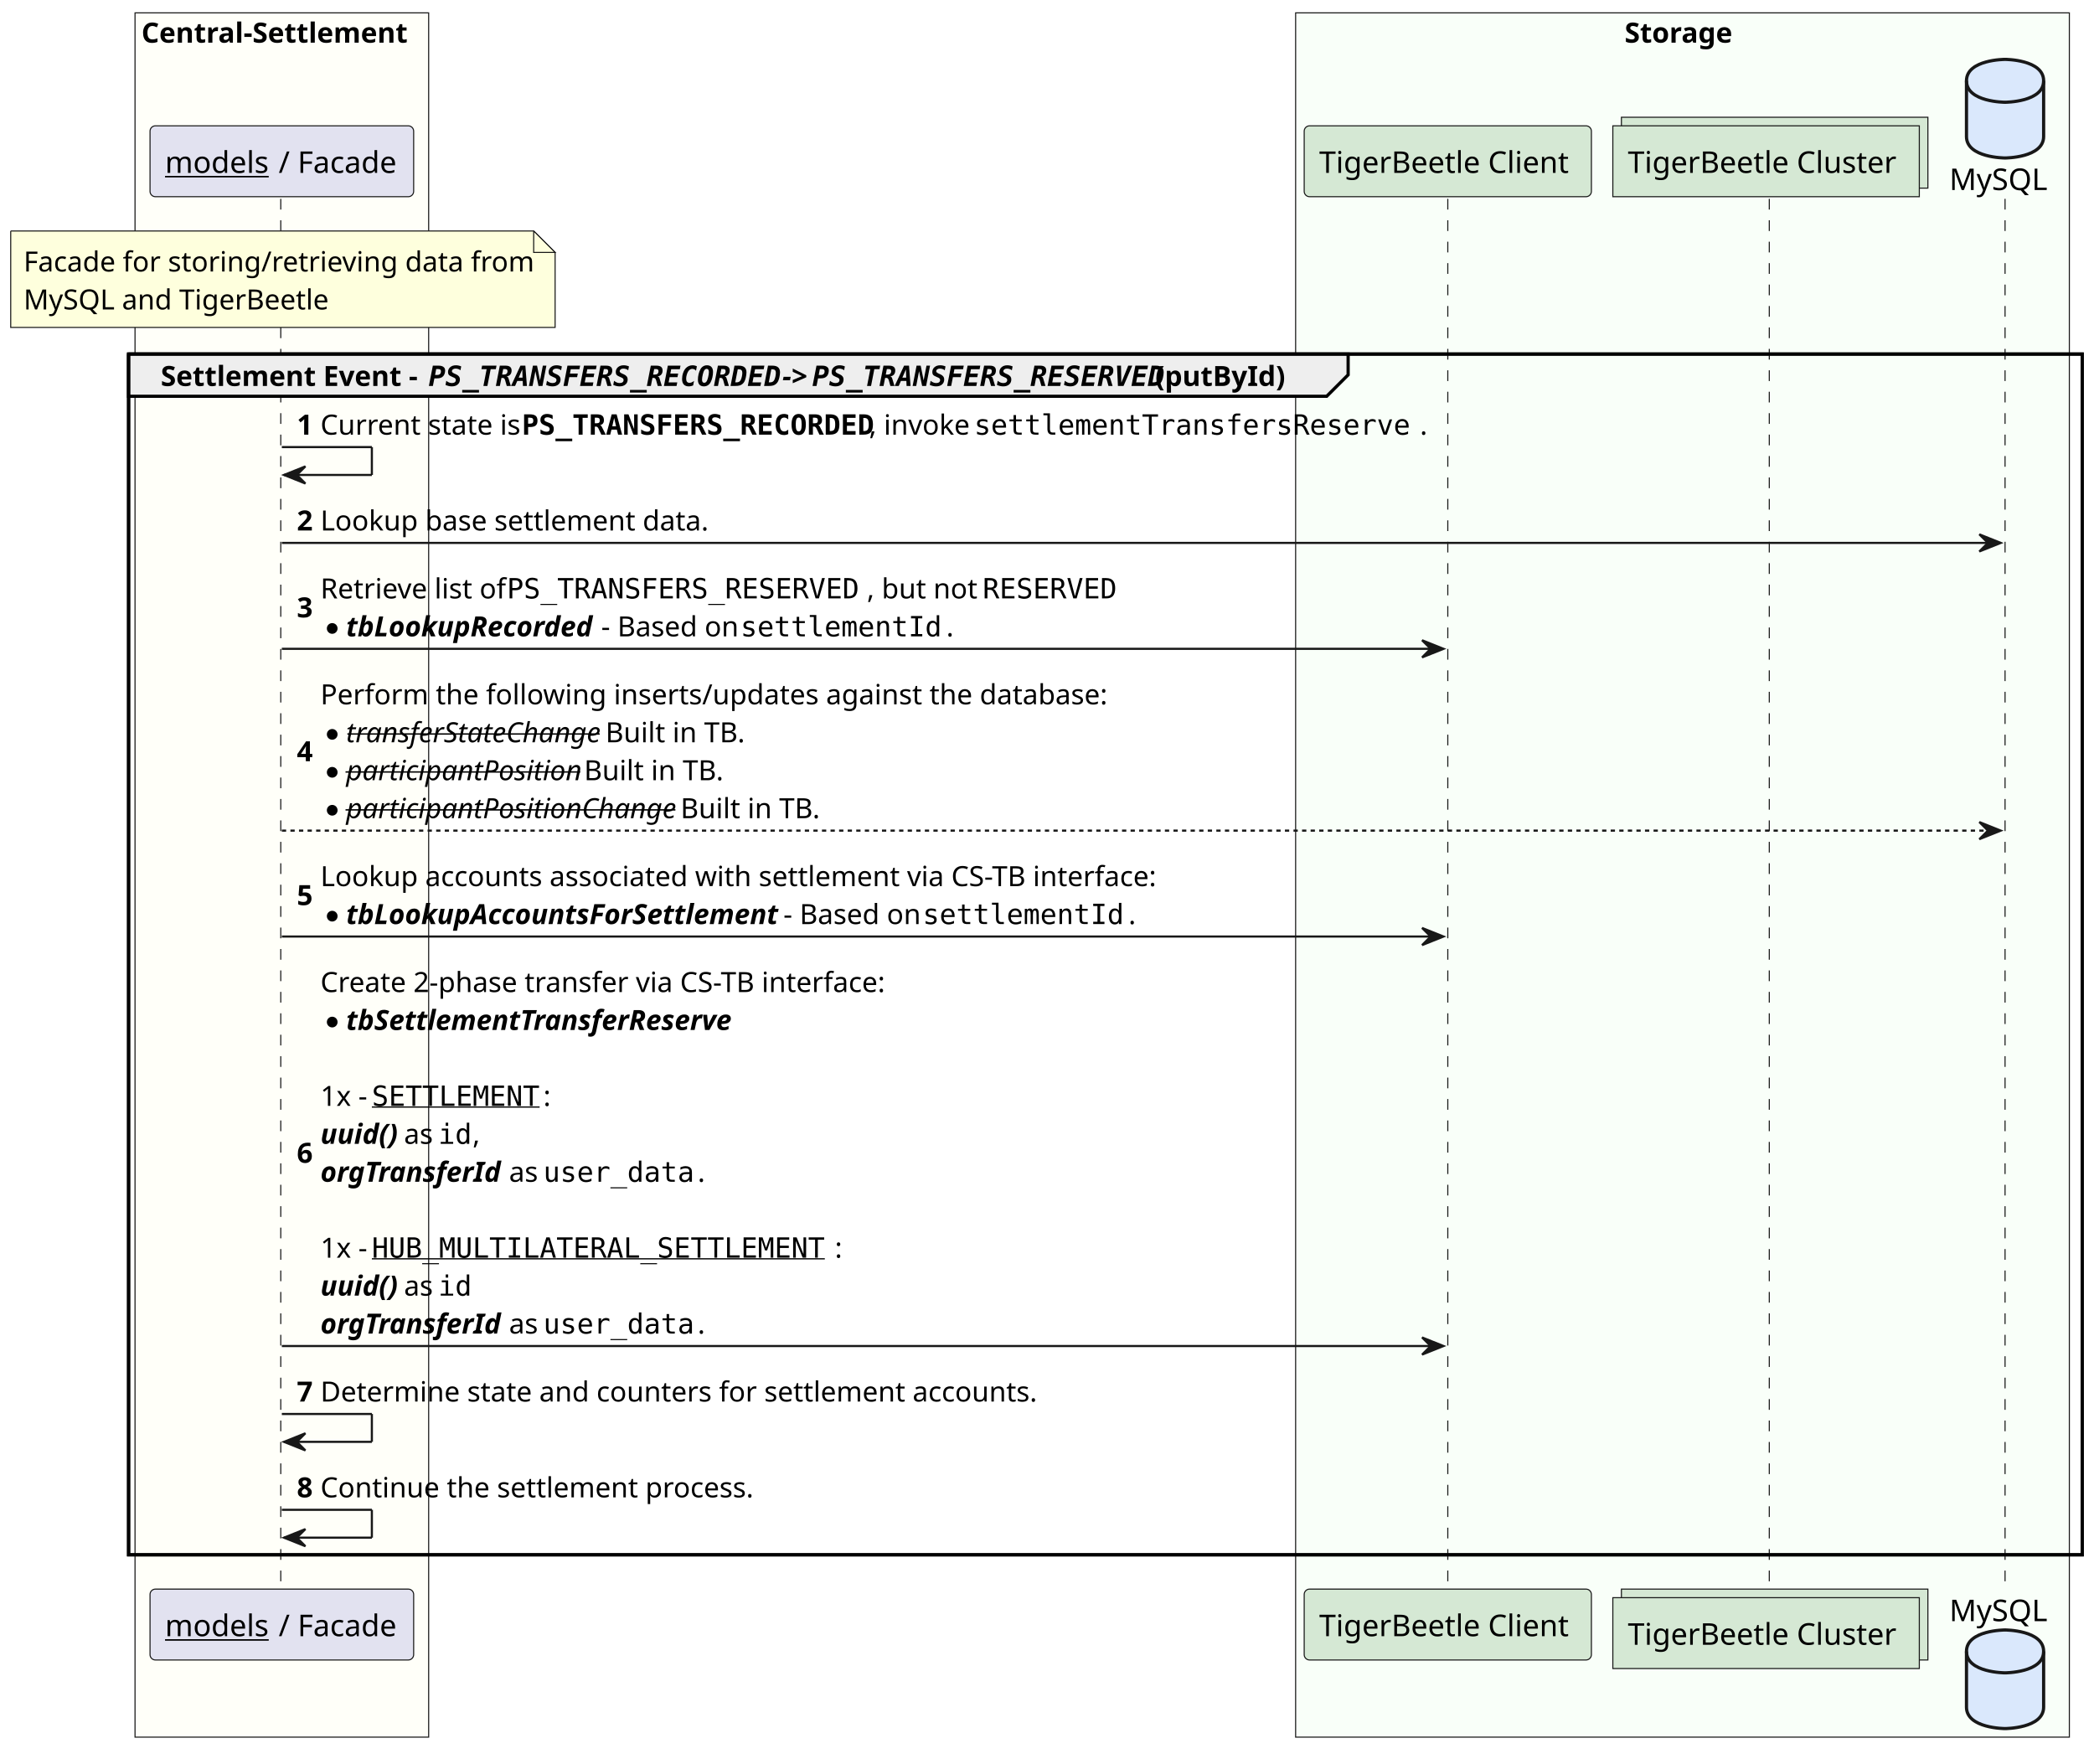
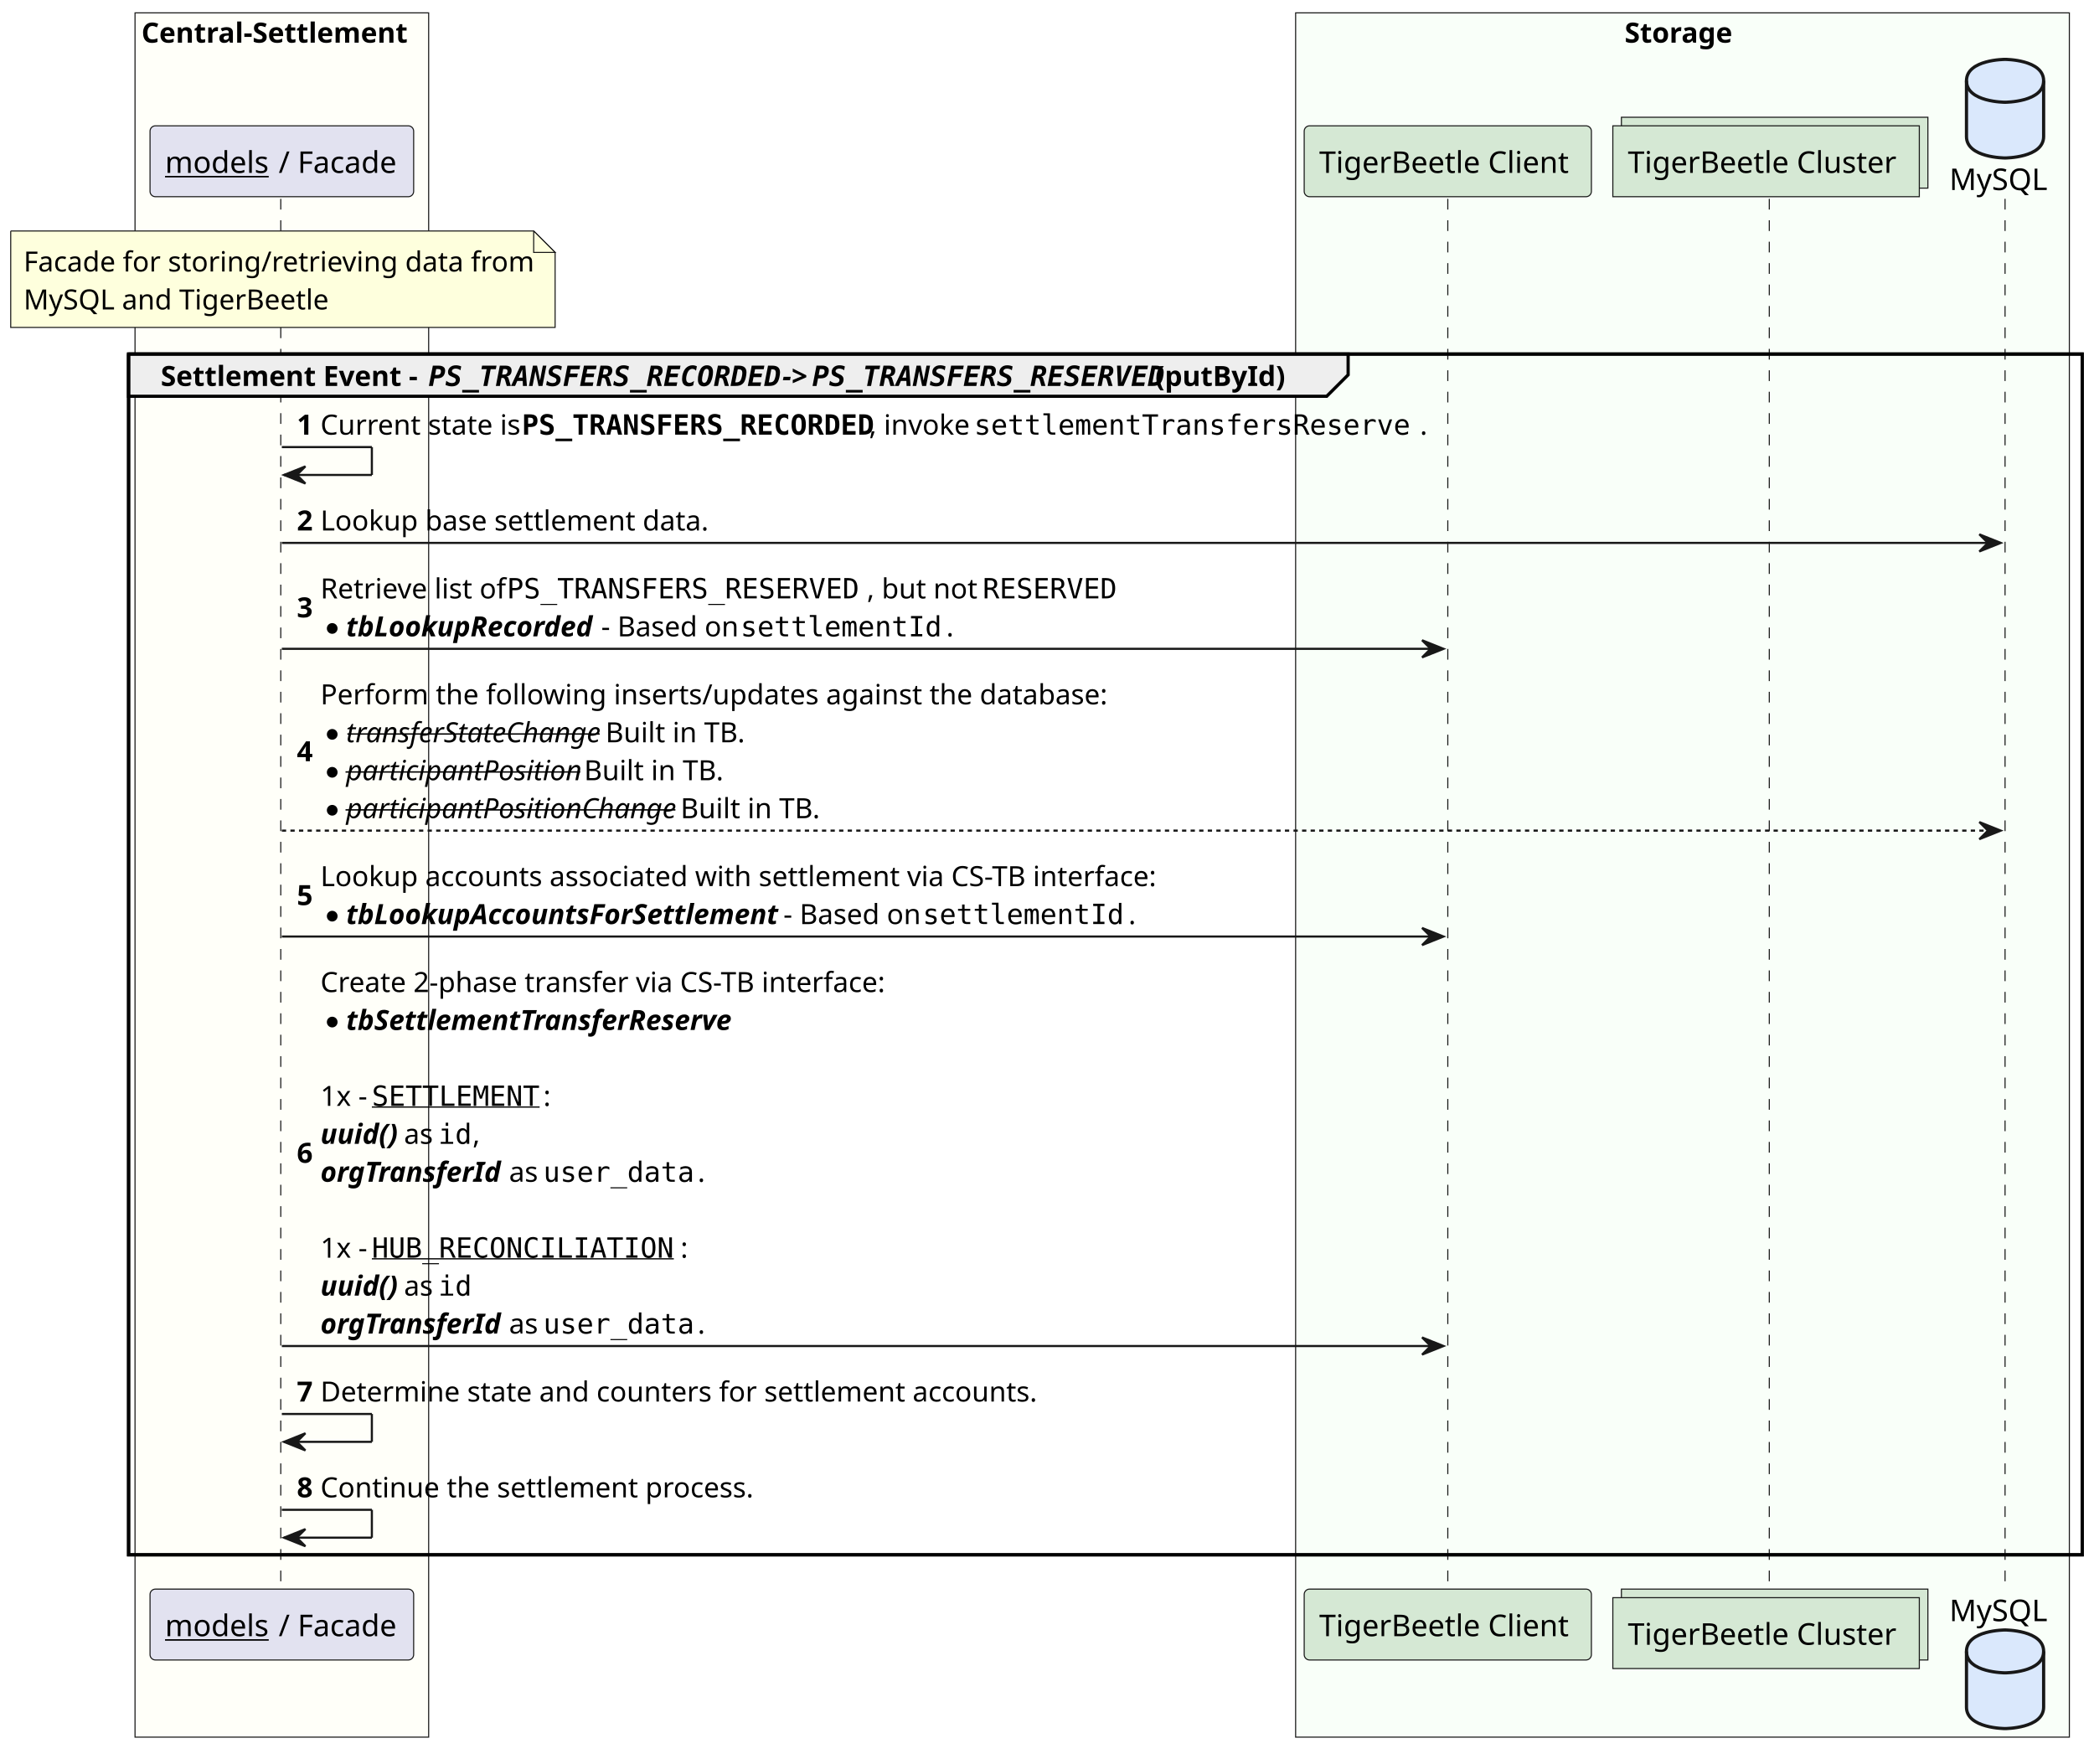
<svg xmlns="http://www.w3.org/2000/svg" contentStyleType="text/css" height="823px" preserveAspectRatio="none" style="width:977px;height:823px;background:#FFFFFF;" version="1.1" viewBox="0 0 977 823" width="977px" zoomAndPan="magnify">
  <defs />
  <g>
    <rect fill="#FFFFF9" height="804.492" style="stroke:#181818;stroke-width:0.5;" width="137" x="63" y="6" />
    <text fill="#000000" font-family="sans-serif" font-size="13" font-weight="bold" lengthAdjust="spacing" textLength="128" x="66" y="19.897">Central-Settlement</text>
    <rect fill="#F9FFF9" height="804.492" style="stroke:#181818;stroke-width:0.5;" width="361" x="604.5" y="6" />
    <text fill="#000000" font-family="sans-serif" font-size="13" font-weight="bold" lengthAdjust="spacing" textLength="51" x="758" y="19.897">Storage</text>
    <rect height="560.238" style="stroke:#000000;stroke-width:1.5;fill:none;" width="911.5" x="60" y="165.186" />
    <line style="stroke:#181818;stroke-width:0.5;fill:none;stroke-dasharray:5.0,5.0;" x1="131" x2="131" y1="92.774" y2="742.424" />
    <line style="stroke:#181818;stroke-width:0.5;fill:none;stroke-dasharray:5.0,5.0;" x1="675.5" x2="675.5" y1="92.774" y2="742.424" />
    <line style="stroke:#181818;stroke-width:0.5;fill:none;stroke-dasharray:5.0,5.0;" x1="825.5" x2="825.5" y1="92.774" y2="742.424" />
    <line style="stroke:#181818;stroke-width:0.5;fill:none;stroke-dasharray:5.0,5.0;" x1="935.5" x2="935.5" y1="92.774" y2="742.424" />
    <rect fill="#E2E2F0" height="33.068" rx="2.5" ry="2.5" style="stroke:#181818;stroke-width:0.5;" width="123" x="70" y="58.706" />
    <text fill="#000000" font-family="sans-serif" font-size="14" lengthAdjust="spacing" text-decoration="underline" textLength="49" x="77" y="80.672">models</text>
    <text fill="#000000" font-family="sans-serif" font-size="14" lengthAdjust="spacing" textLength="56" x="130" y="80.672">/ Facade</text>
    <rect fill="#E2E2F0" height="33.068" rx="2.5" ry="2.5" style="stroke:#181818;stroke-width:0.5;" width="123" x="70" y="741.424" />
    <text fill="#000000" font-family="sans-serif" font-size="14" lengthAdjust="spacing" text-decoration="underline" textLength="49" x="77" y="763.39">models</text>
    <text fill="#000000" font-family="sans-serif" font-size="14" lengthAdjust="spacing" textLength="56" x="130" y="763.39">/ Facade</text>
    <rect fill="#D5E8D4" height="33.068" rx="2.5" ry="2.5" style="stroke:#181818;stroke-width:0.5;" width="134" x="608.5" y="58.706" />
    <text fill="#000000" font-family="sans-serif" font-size="14" lengthAdjust="spacing" textLength="120" x="615.5" y="80.672">TigerBeetle Client</text>
    <rect fill="#D5E8D4" height="33.068" rx="2.5" ry="2.5" style="stroke:#181818;stroke-width:0.5;" width="134" x="608.5" y="741.424" />
    <text fill="#000000" font-family="sans-serif" font-size="14" lengthAdjust="spacing" textLength="120" x="615.5" y="763.39">TigerBeetle Client</text>
    <rect fill="#D5E8D4" height="33.068" style="stroke:#181818;stroke-width:0.5;" width="143" x="756.5" y="54.706" />
    <rect fill="#D5E8D4" height="33.068" style="stroke:#181818;stroke-width:0.5;" width="143" x="752.5" y="58.706" />
    <text fill="#000000" font-family="sans-serif" font-size="14" lengthAdjust="spacing" textLength="129" x="759.5" y="80.672">TigerBeetle Cluster</text>
    <rect fill="#D5E8D4" height="33.068" style="stroke:#181818;stroke-width:0.5;" width="143" x="756.5" y="741.424" />
    <rect fill="#D5E8D4" height="33.068" style="stroke:#181818;stroke-width:0.5;" width="143" x="752.5" y="745.424" />
    <text fill="#000000" font-family="sans-serif" font-size="14" lengthAdjust="spacing" textLength="129" x="759.5" y="767.39">TigerBeetle Cluster</text>
    <text fill="#000000" font-family="sans-serif" font-size="14" lengthAdjust="spacing" textLength="46" x="909.5" y="88.672">MySQL</text>
    <path d="M917.5,37.706 C917.5,27.706 935.5,27.706 935.5,27.706 C935.5,27.706 953.5,27.706 953.5,37.706 L953.5,63.706 C953.5,73.706 935.5,73.706 935.5,73.706 C935.5,73.706 917.5,73.706 917.5,63.706 L917.5,37.706 " fill="#DAE8FC" style="stroke:#181818;stroke-width:1.5;" />
    <path d="M917.5,37.706 C917.5,47.706 935.5,47.706 935.5,47.706 C935.5,47.706 953.5,47.706 953.5,37.706 " fill="none" style="stroke:#181818;stroke-width:1.5;" />
    <text fill="#000000" font-family="sans-serif" font-size="14" lengthAdjust="spacing" textLength="46" x="909.5" y="756.39">MySQL</text>
    <path d="M917.5,770.492 C917.5,760.492 935.5,760.492 935.5,760.492 C935.5,760.492 953.5,760.492 953.5,770.492 L953.5,796.492 C953.5,806.492 935.5,806.492 935.5,806.492 C935.5,806.492 917.5,806.492 917.5,796.492 L917.5,770.492 " fill="#DAE8FC" style="stroke:#181818;stroke-width:1.5;" />
    <path d="M917.5,770.492 C917.5,780.492 935.5,780.492 935.5,780.492 C935.5,780.492 953.5,780.492 953.5,770.492 " fill="none" style="stroke:#181818;stroke-width:1.5;" />
    <path d="M5,107.774 L5,152.774 L259,152.774 L259,117.774 L249,107.774 L5,107.774 " fill="#FEFFDD" style="stroke:#181818;stroke-width:0.5;" />
    <path d="M249,107.774 L249,117.774 L259,117.774 L249,107.774 " fill="#FEFFDD" style="stroke:#181818;stroke-width:0.5;" />
    <text fill="#000000" font-family="sans-serif" font-size="13" lengthAdjust="spacing" textLength="233" x="11" y="126.671">Facade for storing/retrieving data from</text>
    <text fill="#000000" font-family="sans-serif" font-size="13" lengthAdjust="spacing" textLength="139" x="11" y="144.377">MySQL and TigerBeetle</text>
    <path d="M60,165.186 L629,165.186 L629,174.892 L619,184.892 L60,184.892 L60,165.186 " fill="#EEEEEE" style="stroke:#000000;stroke-width:1.5;" />
    <rect fill="none" height="560.238" style="stroke:#000000;stroke-width:1.5;" width="911.5" x="60" y="165.186" />
    <text fill="#000000" font-family="sans-serif" font-size="13" font-weight="bold" lengthAdjust="spacing" textLength="122" x="75" y="180.083">Settlement Event -</text>
    <text fill="#000000" font-family="monospace" font-size="13" font-style="italic" font-weight="bold" lengthAdjust="spacing" textLength="162" x="200" y="180.083">PS_TRANSFERS_RECORDED</text>
    <text fill="#000000" font-family="sans-serif" font-size="13" font-style="italic" font-weight="bold" lengthAdjust="spacing" textLength="11" x="365" y="180.083">-&gt;</text>
    <text fill="#000000" font-family="monospace" font-size="13" font-style="italic" font-weight="bold" lengthAdjust="spacing" textLength="157" x="379" y="180.083">PS_TRANSFERS_RESERVED</text>
    <text fill="#000000" font-family="sans-serif" font-size="13" font-weight="bold" lengthAdjust="spacing" textLength="60" x="539" y="180.083">(putById)</text>
    <line style="stroke:#181818;stroke-width:1.0;" x1="131.5" x2="173.5" y1="208.598" y2="208.598" />
    <line style="stroke:#181818;stroke-width:1.0;" x1="173.5" x2="173.5" y1="208.598" y2="221.598" />
    <line style="stroke:#181818;stroke-width:1.0;" x1="132.5" x2="173.5" y1="221.598" y2="221.598" />
    <polygon fill="#181818" points="142.5,217.598,132.5,221.598,142.5,225.598,138.5,221.598" style="stroke:#181818;stroke-width:1.0;" />
    <text fill="#000000" font-family="sans-serif" font-size="13" font-weight="bold" lengthAdjust="spacing" textLength="7" x="138.5" y="202.789">1</text>
    <text fill="#000000" font-family="sans-serif" font-size="13" lengthAdjust="spacing" textLength="91" x="149.5" y="202.789">Current state is</text>
    <text fill="#000000" font-family="monospace" font-size="13" font-weight="bold" lengthAdjust="spacing" textLength="162" x="243.5" y="202.789">PS_TRANSFERS_RECORDED</text>
    <text fill="#000000" font-family="sans-serif" font-size="13" lengthAdjust="spacing" textLength="46" x="405.5" y="202.789">, invoke</text>
    <text fill="#000000" font-family="monospace" font-size="13" lengthAdjust="spacing" textLength="208" x="454.5" y="202.789">settlementTransfersReserve</text>
    <text fill="#000000" font-family="sans-serif" font-size="13" lengthAdjust="spacing" textLength="3" x="662.5" y="202.789">.</text>
    <polygon fill="#181818" points="923.5,249.304,933.5,253.304,923.5,257.304,927.5,253.304" style="stroke:#181818;stroke-width:1.0;" />
    <line style="stroke:#181818;stroke-width:1.0;" x1="131.5" x2="929.5" y1="253.304" y2="253.304" />
    <text fill="#000000" font-family="sans-serif" font-size="13" font-weight="bold" lengthAdjust="spacing" textLength="7" x="138.5" y="247.495">2</text>
    <text fill="#000000" font-family="sans-serif" font-size="13" lengthAdjust="spacing" textLength="178" x="149.5" y="247.495">Lookup base settlement data.</text>
    <polygon fill="#181818" points="663.5,298.716,673.5,302.716,663.5,306.716,667.5,302.716" style="stroke:#181818;stroke-width:1.0;" />
    <line style="stroke:#181818;stroke-width:1.0;" x1="131.5" x2="669.5" y1="302.716" y2="302.716" />
    <text fill="#000000" font-family="sans-serif" font-size="13" font-weight="bold" lengthAdjust="spacing" textLength="7" x="138.5" y="288.054">3</text>
    <text fill="#000000" font-family="sans-serif" font-size="13" lengthAdjust="spacing" textLength="84" x="149.5" y="279.201">Retrieve list of</text>
    <text fill="#000000" font-family="monospace" font-size="13" lengthAdjust="spacing" textLength="168" x="236.5" y="279.201">PS_TRANSFERS_RESERVED</text>
    <text fill="#000000" font-family="sans-serif" font-size="13" lengthAdjust="spacing" textLength="51" x="404.5" y="279.201">, but not</text>
    <text fill="#000000" font-family="monospace" font-size="13" lengthAdjust="spacing" textLength="64" x="458.5" y="279.201">RESERVED</text>
    <ellipse cx="155" cy="293.216" fill="#000000" rx="2.5" ry="2.5" style="stroke:#000000;stroke-width:0.0;" />
    <text fill="#000000" font-family="sans-serif" font-size="13" font-style="italic" font-weight="bold" lengthAdjust="spacing" textLength="116" x="161.5" y="296.907">tbLookupRecorded</text>
    <text fill="#000000" font-family="sans-serif" font-size="13" lengthAdjust="spacing" textLength="62" x="280.5" y="296.907">- Based on</text>
    <text fill="#000000" font-family="monospace" font-size="13" lengthAdjust="spacing" textLength="96" x="345.5" y="296.907">settlementId</text>
    <text fill="#000000" font-family="sans-serif" font-size="13" lengthAdjust="spacing" textLength="3" x="441.5" y="296.907">.</text>
    <polygon fill="#181818" points="923.5,383.54,933.5,387.54,923.5,391.54,927.5,387.54" style="stroke:#181818;stroke-width:1.0;" />
    <line style="stroke:#181818;stroke-width:1.0;stroke-dasharray:2.0,2.0;" x1="131.5" x2="929.5" y1="387.54" y2="387.54" />
    <text fill="#000000" font-family="sans-serif" font-size="13" font-weight="bold" lengthAdjust="spacing" textLength="7" x="138.5" y="355.172">4</text>
    <text fill="#000000" font-family="sans-serif" font-size="13" lengthAdjust="spacing" textLength="358" x="149.5" y="328.613">Perform the following inserts/updates against the database:</text>
    <ellipse cx="155" cy="342.628" fill="#000000" rx="2.5" ry="2.5" style="stroke:#000000;stroke-width:0.0;" />
    <text fill="#000000" font-family="sans-serif" font-size="13" font-style="italic" lengthAdjust="spacing" text-decoration="line-through" textLength="118" x="161.5" y="346.319">transferStateChange</text>
    <text fill="#000000" font-family="sans-serif" font-size="13" lengthAdjust="spacing" textLength="62" x="282.5" y="346.319">Built in TB.</text>
    <ellipse cx="155" cy="360.334" fill="#000000" rx="2.5" ry="2.5" style="stroke:#000000;stroke-width:0.0;" />
    <text fill="#000000" font-family="sans-serif" font-size="13" font-style="italic" lengthAdjust="spacing" text-decoration="line-through" textLength="108" x="161.5" y="364.025">participantPosition</text>
    <text fill="#000000" font-family="sans-serif" font-size="13" lengthAdjust="spacing" textLength="62" x="272.5" y="364.025">Built in TB.</text>
    <ellipse cx="155" cy="378.04" fill="#000000" rx="2.5" ry="2.5" style="stroke:#000000;stroke-width:0.0;" />
    <text fill="#000000" font-family="sans-serif" font-size="13" font-style="italic" lengthAdjust="spacing" text-decoration="line-through" textLength="153" x="161.5" y="381.731">participantPositionChange</text>
    <text fill="#000000" font-family="sans-serif" font-size="13" lengthAdjust="spacing" textLength="62" x="317.5" y="381.731">Built in TB.</text>
    <polygon fill="#181818" points="663.5,432.952,673.5,436.952,663.5,440.952,667.5,436.952" style="stroke:#181818;stroke-width:1.0;" />
    <line style="stroke:#181818;stroke-width:1.0;" x1="131.5" x2="669.5" y1="436.952" y2="436.952" />
    <text fill="#000000" font-family="sans-serif" font-size="13" font-weight="bold" lengthAdjust="spacing" textLength="7" x="138.5" y="422.29">5</text>
    <text fill="#000000" font-family="sans-serif" font-size="13" lengthAdjust="spacing" textLength="381" x="149.5" y="413.437">Lookup accounts associated with settlement via CS-TB interface:</text>
    <ellipse cx="155" cy="427.452" fill="#000000" rx="2.5" ry="2.5" style="stroke:#000000;stroke-width:0.0;" />
    <text fill="#000000" font-family="sans-serif" font-size="13" font-style="italic" font-weight="bold" lengthAdjust="spacing" textLength="201" x="161.5" y="431.143">tbLookupAccountsForSettlement</text>
    <text fill="#000000" font-family="sans-serif" font-size="13" lengthAdjust="spacing" textLength="62" x="365.5" y="431.143">- Based on</text>
    <text fill="#000000" font-family="monospace" font-size="13" lengthAdjust="spacing" textLength="96" x="430.5" y="431.143">settlementId</text>
    <text fill="#000000" font-family="sans-serif" font-size="13" lengthAdjust="spacing" textLength="3" x="526.5" y="431.143">.</text>
    <polygon fill="#181818" points="663.5,624.012,673.5,628.012,663.5,632.012,667.5,628.012" style="stroke:#181818;stroke-width:1.0;" />
    <line style="stroke:#181818;stroke-width:1.0;" x1="131.5" x2="669.5" y1="628.012" y2="628.012" />
    <text fill="#000000" font-family="sans-serif" font-size="13" font-weight="bold" lengthAdjust="spacing" textLength="7" x="138.5" y="542.526">6</text>
    <text fill="#000000" font-family="sans-serif" font-size="13" lengthAdjust="spacing" textLength="254" x="149.5" y="462.849">Create 2-phase transfer via CS-TB interface:</text>
    <ellipse cx="155" cy="476.864" fill="#000000" rx="2.5" ry="2.5" style="stroke:#000000;stroke-width:0.0;" />
    <text fill="#000000" font-family="sans-serif" font-size="13" font-style="italic" font-weight="bold" lengthAdjust="spacing" textLength="178" x="161.5" y="480.555">tbSettlementTransferReserve</text>
    <text fill="#000000" font-family="sans-serif" font-size="13" lengthAdjust="spacing" textLength="3" x="149.5" y="498.261"> </text>
    <text fill="#000000" font-family="sans-serif" font-size="13" lengthAdjust="spacing" textLength="21" x="149.5" y="515.967">1x -</text>
    <text fill="#000000" font-family="monospace" font-size="13" lengthAdjust="spacing" text-decoration="underline" textLength="80" x="173.5" y="515.967">SETTLEMENT</text>
    <text fill="#000000" font-family="sans-serif" font-size="13" lengthAdjust="spacing" textLength="3" x="253.5" y="515.967">:</text>
    <text fill="#000000" font-family="sans-serif" font-size="13" font-style="italic" font-weight="bold" lengthAdjust="spacing" textLength="36" x="149.5" y="533.673">uuid()</text>
    <text fill="#000000" font-family="sans-serif" font-size="13" lengthAdjust="spacing" textLength="13" x="188.5" y="533.673">as</text>
    <text fill="#000000" font-family="monospace" font-size="13" lengthAdjust="spacing" textLength="16" x="204.5" y="533.673">id</text>
    <text fill="#000000" font-family="sans-serif" font-size="13" lengthAdjust="spacing" textLength="3" x="220.5" y="533.673">,</text>
    <text fill="#000000" font-family="sans-serif" font-size="13" font-style="italic" font-weight="bold" lengthAdjust="spacing" textLength="85" x="149.5" y="551.379">orgTransferId</text>
    <text fill="#000000" font-family="sans-serif" font-size="13" lengthAdjust="spacing" textLength="13" x="237.5" y="551.379">as</text>
    <text fill="#000000" font-family="monospace" font-size="13" lengthAdjust="spacing" textLength="72" x="253.5" y="551.379">user_data</text>
    <text fill="#000000" font-family="sans-serif" font-size="13" lengthAdjust="spacing" textLength="3" x="325.5" y="551.379">.</text>
    <text fill="#000000" font-family="sans-serif" font-size="13" lengthAdjust="spacing" textLength="3" x="149.5" y="569.085"> </text>
    <text fill="#000000" font-family="sans-serif" font-size="13" lengthAdjust="spacing" textLength="21" x="149.5" y="586.791">1x -</text>
-     <text fill="#000000" font-family="monospace" font-size="13" lengthAdjust="spacing" text-decoration="underline" textLength="216" x="173.5" y="586.791">HUB_MULTILATERAL_SETTLEMENT</text>
-     <text fill="#000000" font-family="sans-serif" font-size="13" lengthAdjust="spacing" textLength="3" x="389.5" y="586.791">:</text>
+     <text fill="#000000" font-family="monospace" font-size="13" lengthAdjust="spacing" text-decoration="underline" textLength="144" x="173.5" y="586.791">HUB_RECONCILIATION</text>
+     <text fill="#000000" font-family="sans-serif" font-size="13" lengthAdjust="spacing" textLength="3" x="317.5" y="586.791">:</text>
    <text fill="#000000" font-family="sans-serif" font-size="13" font-style="italic" font-weight="bold" lengthAdjust="spacing" textLength="36" x="149.5" y="604.497">uuid()</text>
    <text fill="#000000" font-family="sans-serif" font-size="13" lengthAdjust="spacing" textLength="13" x="188.5" y="604.497">as</text>
    <text fill="#000000" font-family="monospace" font-size="13" lengthAdjust="spacing" textLength="16" x="204.5" y="604.497">id</text>
    <text fill="#000000" font-family="sans-serif" font-size="13" font-style="italic" font-weight="bold" lengthAdjust="spacing" textLength="85" x="149.5" y="622.203">orgTransferId</text>
    <text fill="#000000" font-family="sans-serif" font-size="13" lengthAdjust="spacing" textLength="13" x="237.5" y="622.203">as</text>
    <text fill="#000000" font-family="monospace" font-size="13" lengthAdjust="spacing" textLength="72" x="253.5" y="622.203">user_data</text>
    <text fill="#000000" font-family="sans-serif" font-size="13" lengthAdjust="spacing" textLength="3" x="325.5" y="622.203">.</text>
    <line style="stroke:#181818;stroke-width:1.0;" x1="131.5" x2="173.5" y1="659.718" y2="659.718" />
    <line style="stroke:#181818;stroke-width:1.0;" x1="173.5" x2="173.5" y1="659.718" y2="672.718" />
    <line style="stroke:#181818;stroke-width:1.0;" x1="132.5" x2="173.5" y1="672.718" y2="672.718" />
    <polygon fill="#181818" points="142.5,668.718,132.5,672.718,142.5,676.718,138.5,672.718" style="stroke:#181818;stroke-width:1.0;" />
    <text fill="#000000" font-family="sans-serif" font-size="13" font-weight="bold" lengthAdjust="spacing" textLength="7" x="138.5" y="653.909">7</text>
    <text fill="#000000" font-family="sans-serif" font-size="13" lengthAdjust="spacing" textLength="326" x="149.5" y="653.909">Determine state and counters for settlement accounts.</text>
    <line style="stroke:#181818;stroke-width:1.0;" x1="131.5" x2="173.5" y1="704.424" y2="704.424" />
    <line style="stroke:#181818;stroke-width:1.0;" x1="173.5" x2="173.5" y1="704.424" y2="717.424" />
    <line style="stroke:#181818;stroke-width:1.0;" x1="132.5" x2="173.5" y1="717.424" y2="717.424" />
    <polygon fill="#181818" points="142.5,713.424,132.5,717.424,142.5,721.424,138.5,717.424" style="stroke:#181818;stroke-width:1.0;" />
    <text fill="#000000" font-family="sans-serif" font-size="13" font-weight="bold" lengthAdjust="spacing" textLength="7" x="138.5" y="698.615">8</text>
    <text fill="#000000" font-family="sans-serif" font-size="13" lengthAdjust="spacing" textLength="198" x="149.5" y="698.615">Continue the settlement process.</text>
  </g>
</svg>
